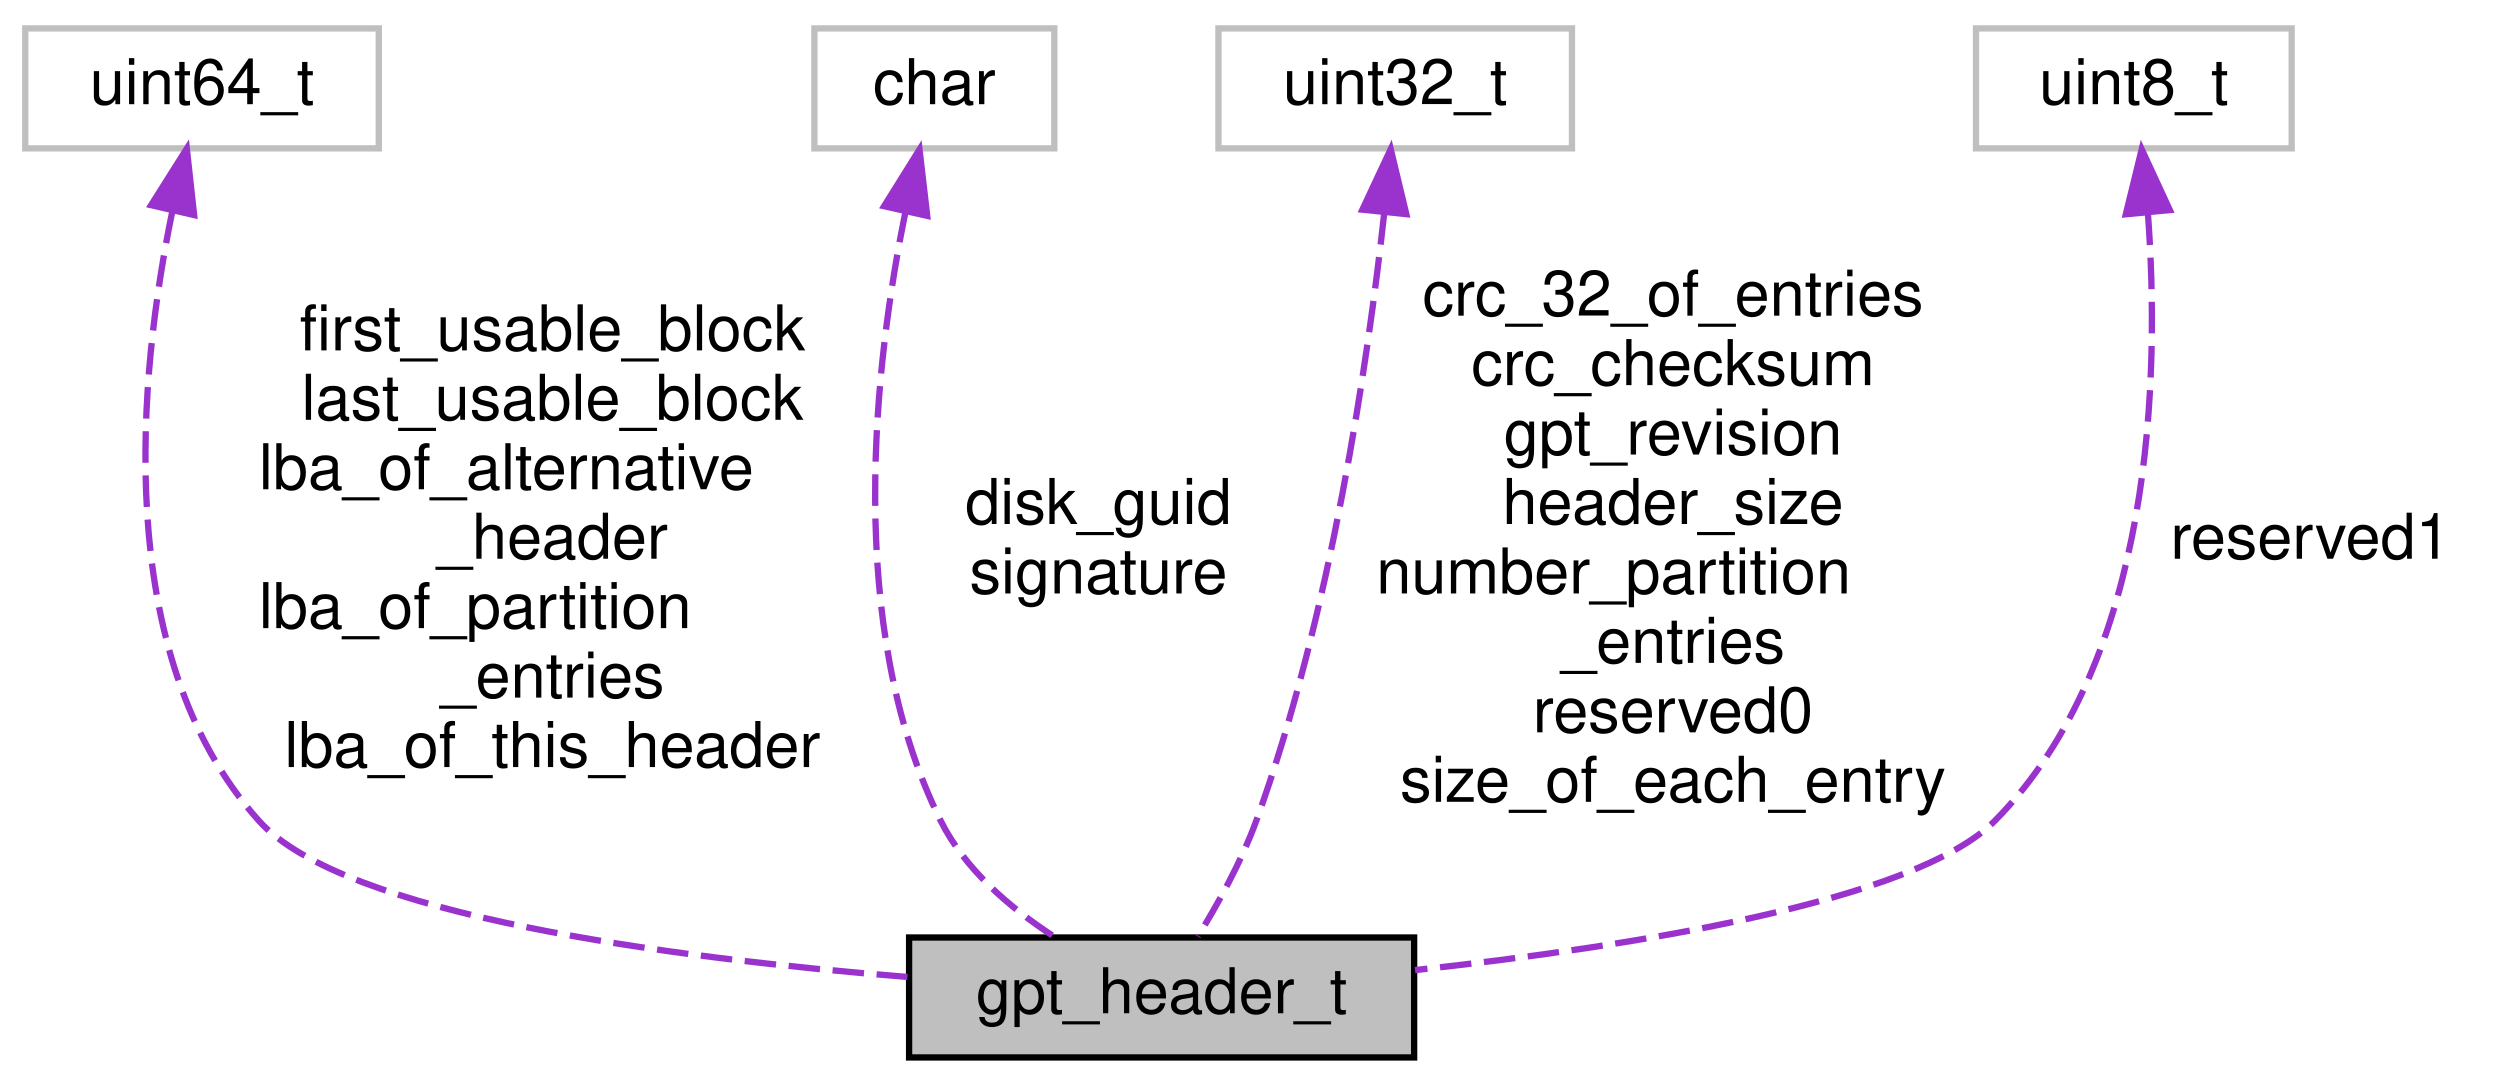
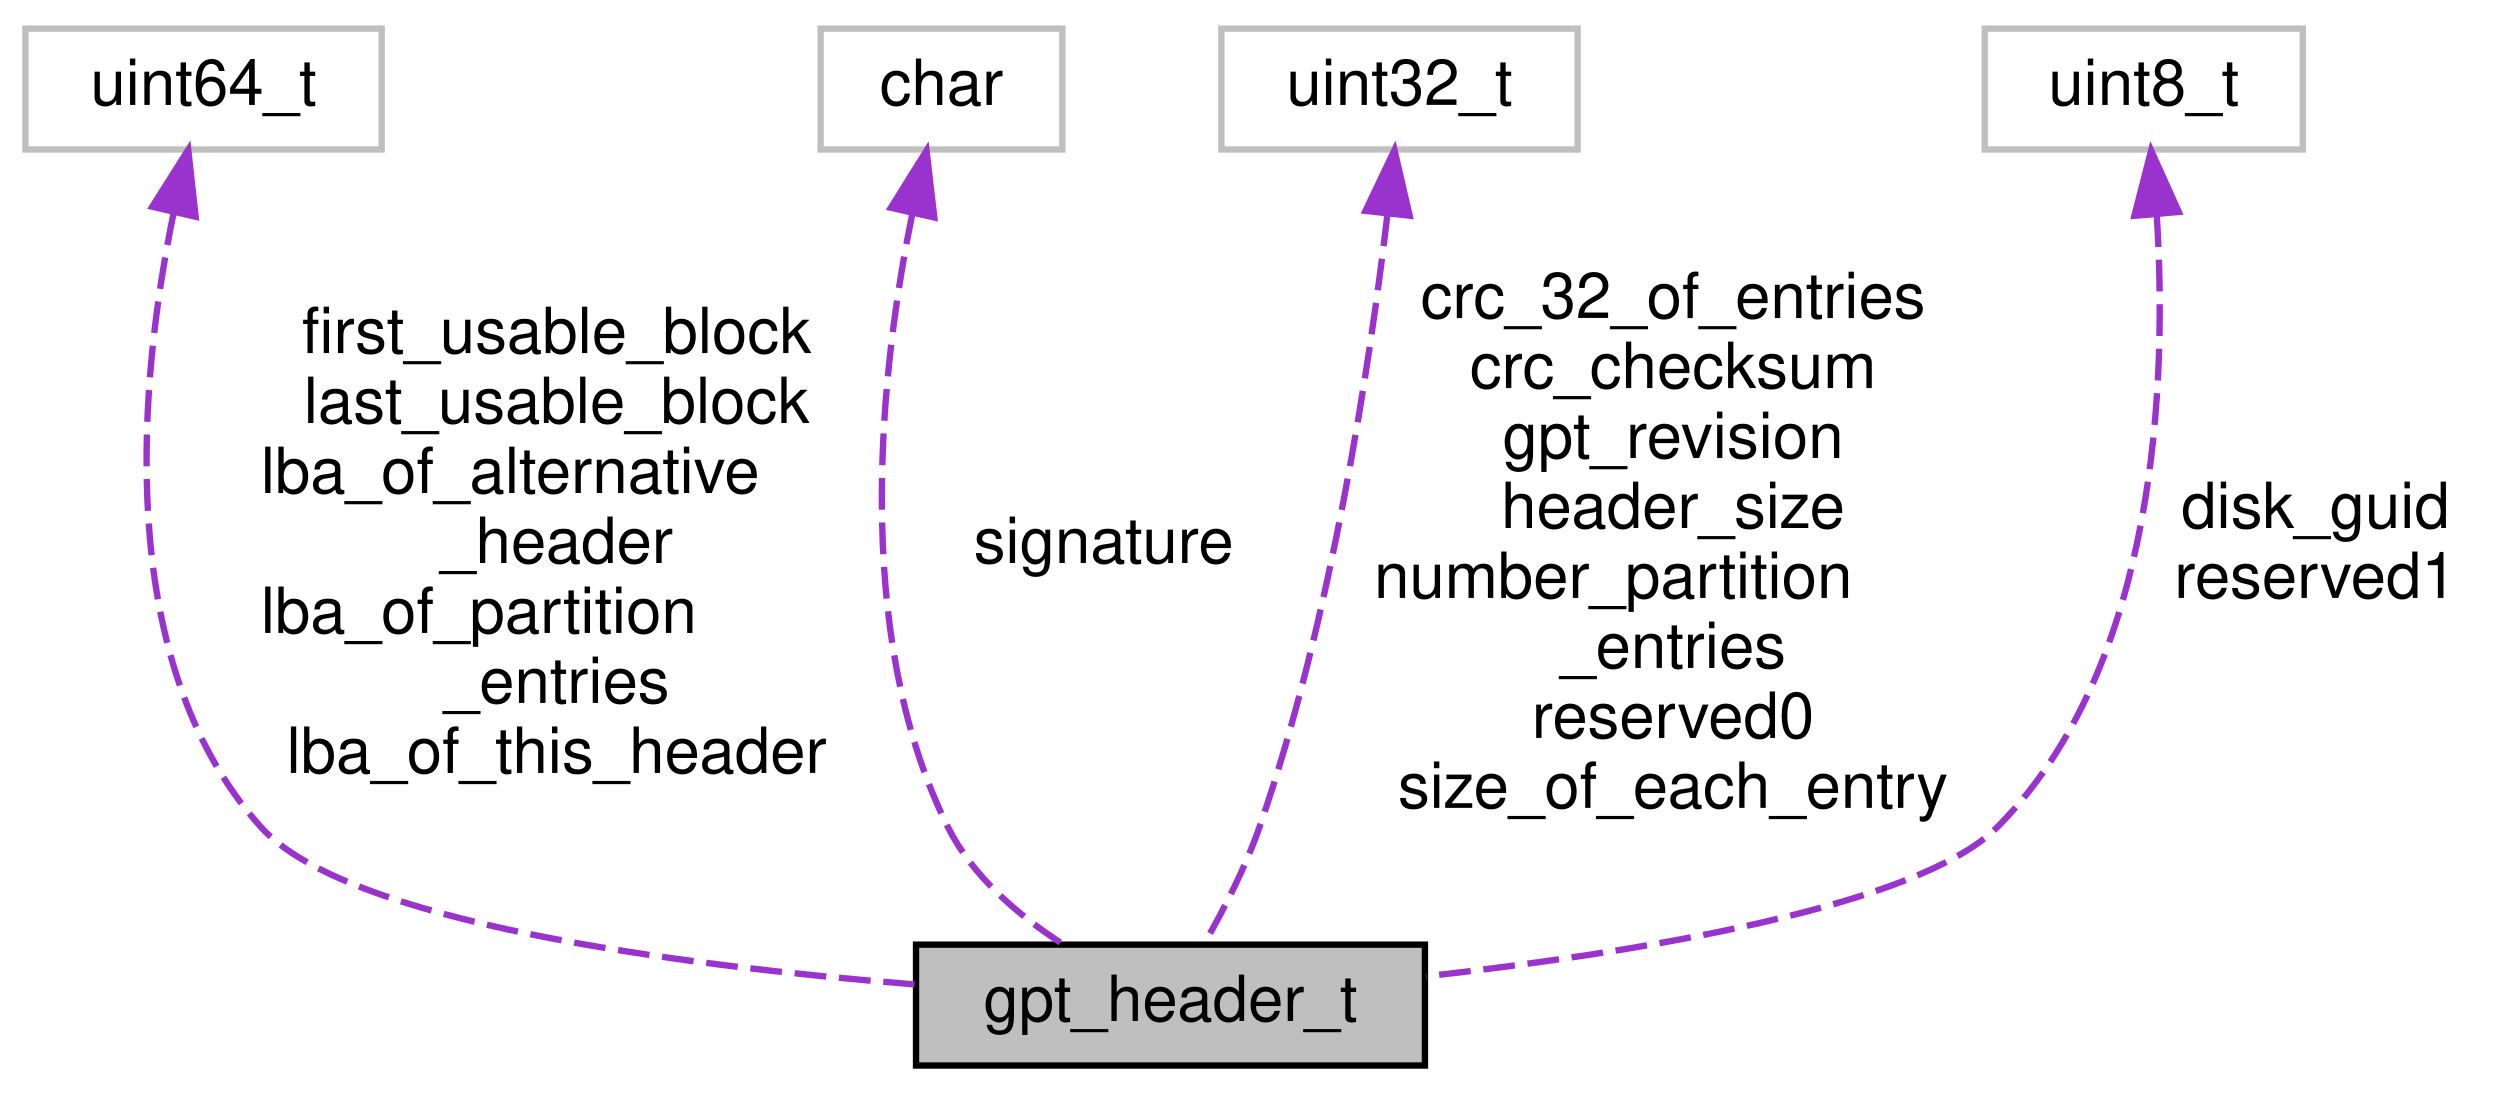
- <svg xmlns="http://www.w3.org/2000/svg" xmlns:xlink="http://www.w3.org/1999/xlink" width="396pt" height="172pt" viewBox="0.00 0.00 396.00 172.00">
+ <svg xmlns="http://www.w3.org/2000/svg" xmlns:xlink="http://www.w3.org/1999/xlink" width="393pt" height="172pt" viewBox="0.00 0.00 393.00 172.00">
  <g id="graph0" class="graph" transform="scale(1 1) rotate(0) translate(4 168)">
    <g id="node1" class="node">
      <g id="a_node1">
        <a xlink:title=" ">
          <polygon fill="#bfbfbf" stroke="black" points="140,-0.5 140,-19.5 220,-19.5 220,-0.5 140,-0.5" />
          <text text-anchor="middle" x="180" y="-7.5" font-family="Helvetica,sans-Serif" font-size="10.00">gpt_header_t</text>
        </a>
      </g>
    </g>
    <g id="node2" class="node">
      <g id="a_node2">
        <a xlink:title=" ">
          <polygon fill="none" stroke="#bfbfbf" points="0,-144.5 0,-163.5 56,-163.5 56,-144.5 0,-144.5" />
          <text text-anchor="middle" x="28" y="-151.5" font-family="Helvetica,sans-Serif" font-size="10.00">uint64_t</text>
        </a>
      </g>
    </g>
    <g id="edge1" class="edge">
      <path fill="none" stroke="#9a32cd" stroke-dasharray="5,2" d="M23.27,-134.4C18.08,-109.21 13.34,-64.37 37,-38 50.41,-23.05 102.33,-16.25 139.74,-13.25" />
      <polygon fill="#9a32cd" stroke="#9a32cd" points="19.93,-135.5 25.59,-144.46 26.75,-133.93 19.93,-135.5" />
      <text text-anchor="middle" x="83.5" y="-112.5" font-family="Helvetica,sans-Serif" font-size="10.00"> first_usable_block</text>
      <text text-anchor="middle" x="83.5" y="-101.5" font-family="Helvetica,sans-Serif" font-size="10.00">last_usable_block</text>
      <text text-anchor="start" x="37" y="-90.5" font-family="Helvetica,sans-Serif" font-size="10.00">lba_of_alternative</text>
      <text text-anchor="middle" x="83.5" y="-79.5" font-family="Helvetica,sans-Serif" font-size="10.00">_header</text>
      <text text-anchor="start" x="37" y="-68.5" font-family="Helvetica,sans-Serif" font-size="10.00">lba_of_partition</text>
      <text text-anchor="middle" x="83.5" y="-57.5" font-family="Helvetica,sans-Serif" font-size="10.00">_entries</text>
      <text text-anchor="middle" x="83.5" y="-46.5" font-family="Helvetica,sans-Serif" font-size="10.00">lba_of_this_header</text>
    </g>
    <g id="node3" class="node">
      <g id="a_node3">
        <a xlink:title=" ">
          <polygon fill="none" stroke="#bfbfbf" points="125,-144.5 125,-163.5 163,-163.5 163,-144.5 125,-144.5" />
          <text text-anchor="middle" x="144" y="-151.5" font-family="Helvetica,sans-Serif" font-size="10.00">char</text>
        </a>
      </g>
    </g>
    <g id="edge2" class="edge">
      <path fill="none" stroke="#9a32cd" stroke-dasharray="5,2" d="M139.44,-134.54C134.61,-110.83 129.58,-69.03 145,-38 148.83,-30.3 156,-24.17 162.87,-19.71" />
      <polygon fill="#9a32cd" stroke="#9a32cd" points="136.04,-135.34 141.65,-144.33 142.87,-133.81 136.04,-135.34" />
-       <text text-anchor="middle" x="170" y="-85" font-family="Helvetica,sans-Serif" font-size="10.00"> disk_guid</text>
-       <text text-anchor="middle" x="170" y="-74" font-family="Helvetica,sans-Serif" font-size="10.00">signature</text>
+       <text text-anchor="middle" x="169.5" y="-79.5" font-family="Helvetica,sans-Serif" font-size="10.00"> signature</text>
    </g>
    <g id="node4" class="node">
      <g id="a_node4">
        <a xlink:title=" ">
-           <polygon fill="none" stroke="#bfbfbf" points="189,-144.5 189,-163.5 245,-163.5 245,-144.5 189,-144.5" />
-           <text text-anchor="middle" x="217" y="-151.5" font-family="Helvetica,sans-Serif" font-size="10.00">uint32_t</text>
+           <polygon fill="none" stroke="#bfbfbf" points="188,-144.5 188,-163.5 244,-163.5 244,-144.5 188,-144.5" />
+           <text text-anchor="middle" x="216" y="-151.5" font-family="Helvetica,sans-Serif" font-size="10.00">uint32_t</text>
        </a>
      </g>
    </g>
    <g id="edge3" class="edge">
-       <path fill="none" stroke="#9a32cd" stroke-dasharray="5,2" d="M215.26,-134.23C212.7,-111.05 206.86,-70.69 195,-38 192.66,-31.55 188.91,-24.8 185.74,-19.66" />
-       <polygon fill="#9a32cd" stroke="#9a32cd" points="211.8,-134.79 216.29,-144.38 218.76,-134.08 211.8,-134.79" />
-       <text text-anchor="middle" x="261" y="-118" font-family="Helvetica,sans-Serif" font-size="10.00"> crc_32_of_entries</text>
-       <text text-anchor="middle" x="261" y="-107" font-family="Helvetica,sans-Serif" font-size="10.00">crc_checksum</text>
-       <text text-anchor="middle" x="261" y="-96" font-family="Helvetica,sans-Serif" font-size="10.00">gpt_revision</text>
-       <text text-anchor="middle" x="261" y="-85" font-family="Helvetica,sans-Serif" font-size="10.00">header_size</text>
-       <text text-anchor="start" x="214" y="-74" font-family="Helvetica,sans-Serif" font-size="10.00">number_partition</text>
-       <text text-anchor="middle" x="261" y="-63" font-family="Helvetica,sans-Serif" font-size="10.00">_entries</text>
-       <text text-anchor="middle" x="261" y="-52" font-family="Helvetica,sans-Serif" font-size="10.00">reserved0</text>
-       <text text-anchor="middle" x="261" y="-41" font-family="Helvetica,sans-Serif" font-size="10.00">size_of_each_entry</text>
+       <path fill="none" stroke="#9a32cd" stroke-dasharray="5,2" d="M214.1,-134.28C211.38,-111.16 205.39,-70.86 194,-38 191.79,-31.61 188.29,-24.86 185.34,-19.71" />
+       <polygon fill="#9a32cd" stroke="#9a32cd" points="210.65,-134.85 215.21,-144.41 217.6,-134.09 210.65,-134.85" />
+       <text text-anchor="middle" x="259" y="-118" font-family="Helvetica,sans-Serif" font-size="10.00"> crc_32_of_entries</text>
+       <text text-anchor="middle" x="259" y="-107" font-family="Helvetica,sans-Serif" font-size="10.00">crc_checksum</text>
+       <text text-anchor="middle" x="259" y="-96" font-family="Helvetica,sans-Serif" font-size="10.00">gpt_revision</text>
+       <text text-anchor="middle" x="259" y="-85" font-family="Helvetica,sans-Serif" font-size="10.00">header_size</text>
+       <text text-anchor="start" x="212" y="-74" font-family="Helvetica,sans-Serif" font-size="10.00">number_partition</text>
+       <text text-anchor="middle" x="259" y="-63" font-family="Helvetica,sans-Serif" font-size="10.00">_entries</text>
+       <text text-anchor="middle" x="259" y="-52" font-family="Helvetica,sans-Serif" font-size="10.00">reserved0</text>
+       <text text-anchor="middle" x="259" y="-41" font-family="Helvetica,sans-Serif" font-size="10.00">size_of_each_entry</text>
    </g>
    <g id="node5" class="node">
      <g id="a_node5">
        <a xlink:title=" ">
-           <polygon fill="none" stroke="#bfbfbf" points="309,-144.5 309,-163.5 359,-163.5 359,-144.5 309,-144.5" />
-           <text text-anchor="middle" x="334" y="-151.5" font-family="Helvetica,sans-Serif" font-size="10.00">uint8_t</text>
+           <polygon fill="none" stroke="#bfbfbf" points="308,-144.5 308,-163.5 358,-163.5 358,-144.5 308,-144.5" />
+           <text text-anchor="middle" x="333" y="-151.5" font-family="Helvetica,sans-Serif" font-size="10.00">uint8_t</text>
        </a>
      </g>
    </g>
    <g id="edge4" class="edge">
-       <path fill="none" stroke="#9a32cd" stroke-dasharray="5,2" d="M336.23,-134.18C338.12,-108.73 337.27,-63.59 312,-38 299.35,-25.18 254.15,-18.02 220.14,-14.34" />
-       <polygon fill="#9a32cd" stroke="#9a32cd" points="332.73,-134.06 335.25,-144.35 339.7,-134.73 332.73,-134.06" />
-       <text text-anchor="middle" x="362" y="-79.5" font-family="Helvetica,sans-Serif" font-size="10.00"> reserved1</text>
+       <path fill="none" stroke="#9a32cd" stroke-dasharray="5,2" d="M335.04,-134.17C336.66,-108.71 335.38,-63.56 310,-38 297.58,-25.48 253.57,-18.29 220.17,-14.52" />
+       <polygon fill="#9a32cd" stroke="#9a32cd" points="331.53,-134.08 334.16,-144.34 338.51,-134.68 331.53,-134.08" />
+       <text text-anchor="middle" x="360" y="-85" font-family="Helvetica,sans-Serif" font-size="10.00"> disk_guid</text>
+       <text text-anchor="middle" x="360" y="-74" font-family="Helvetica,sans-Serif" font-size="10.00">reserved1</text>
    </g>
  </g>
</svg>
